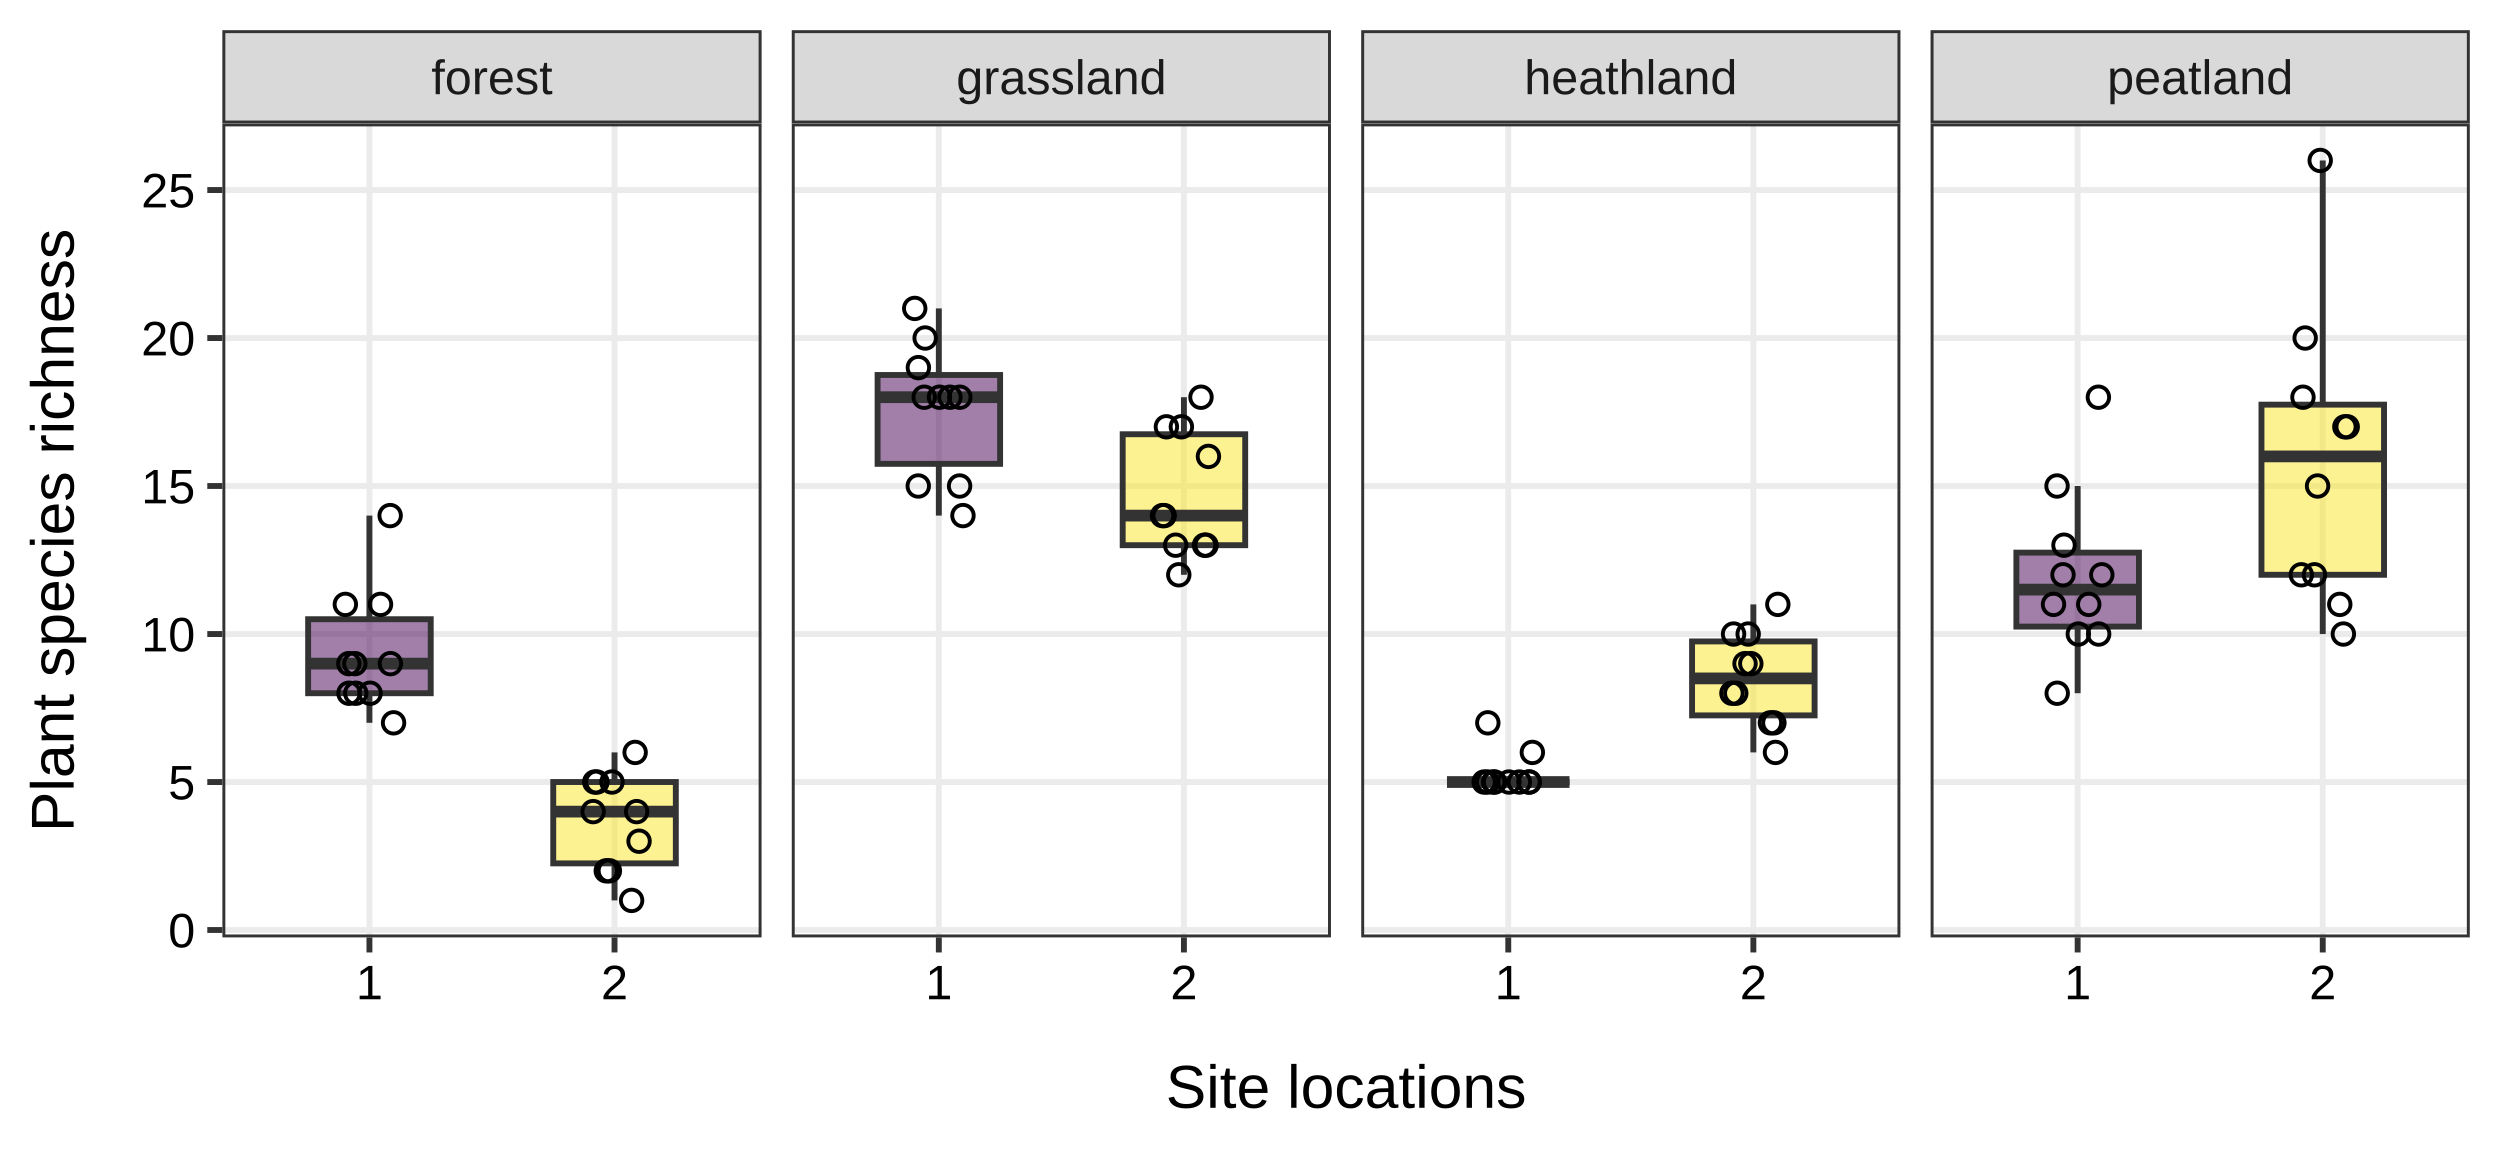
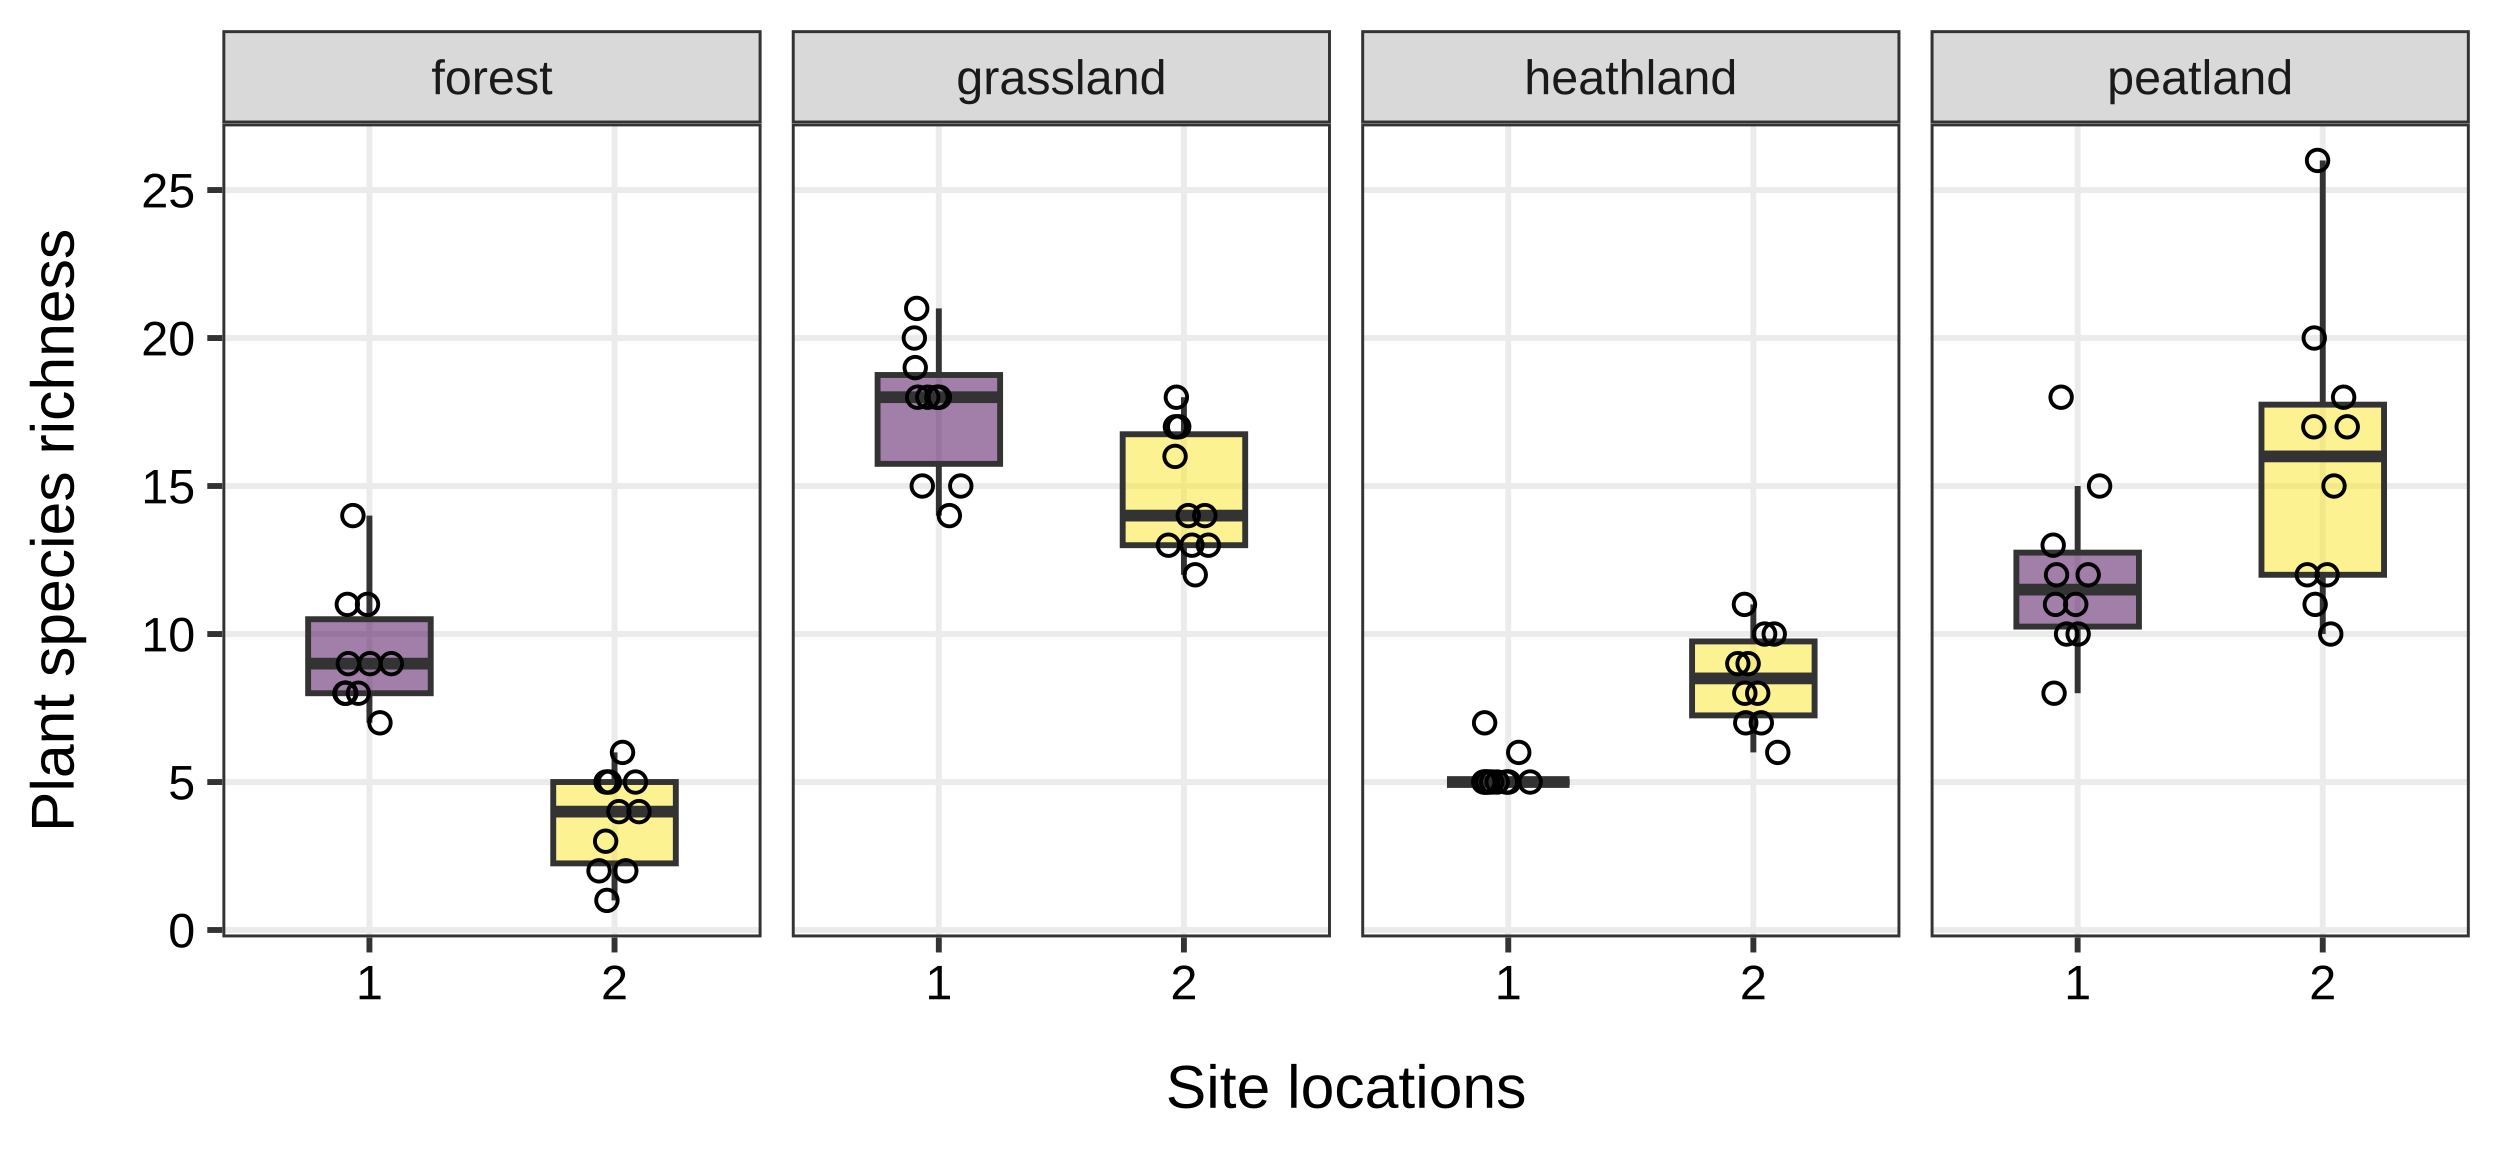
<svg xmlns="http://www.w3.org/2000/svg" width="453.60pt" height="208.80pt" viewBox="0 0 453.60 208.80">
  <g class="svglite">
    <defs>
      <style type="text/css">
    .svglite line, .svglite polyline, .svglite polygon, .svglite path, .svglite rect, .svglite circle {
      fill: none;
      stroke: #000000;
      stroke-linecap: round;
      stroke-linejoin: round;
      stroke-miterlimit: 10.00;
    }
    .svglite text {
      white-space: pre;
    }
    .svglite g.glyphgroup path {
      fill: inherit;
      stroke: none;
    }
  </style>
    </defs>
    <rect width="100%" height="100%" style="stroke: none; fill: #FFFFFF;" />
    <defs>
      <clipPath id="cpMC4wMHw0NTMuNjB8MC4wMHwyMDguODA=">
        <rect x="0.00" y="0.00" width="453.60" height="208.80" />
      </clipPath>
    </defs>
    <g clip-path="url(#cpMC4wMHw0NTMuNjB8MC4wMHwyMDguODA=)">
      <rect x="0.00" y="0.00" width="453.60" height="208.80" style="stroke-width: 1.07; stroke: #FFFFFF; fill: #FFFFFF;" />
    </g>
    <defs>
      <clipPath id="cpNDAuMzV8MTM4LjE4fDIyLjQwfDE3MC4wOA==">
        <rect x="40.35" y="22.40" width="97.83" height="147.68" />
      </clipPath>
    </defs>
    <g clip-path="url(#cpNDAuMzV8MTM4LjE4fDIyLjQwfDE3MC4wOA==)">
      <rect x="40.35" y="22.40" width="97.83" height="147.68" style="stroke-width: 1.07; stroke: none; fill: #FFFFFF;" />
      <polyline points="40.35,168.74 138.18,168.74 " style="stroke-width: 1.07; stroke: #EBEBEB; stroke-linecap: butt;" />
      <polyline points="40.35,141.89 138.18,141.89 " style="stroke-width: 1.07; stroke: #EBEBEB; stroke-linecap: butt;" />
      <polyline points="40.35,115.04 138.18,115.04 " style="stroke-width: 1.07; stroke: #EBEBEB; stroke-linecap: butt;" />
      <polyline points="40.35,88.18 138.18,88.18 " style="stroke-width: 1.07; stroke: #EBEBEB; stroke-linecap: butt;" />
      <polyline points="40.35,61.33 138.18,61.33 " style="stroke-width: 1.07; stroke: #EBEBEB; stroke-linecap: butt;" />
      <polyline points="40.35,34.48 138.18,34.48 " style="stroke-width: 1.07; stroke: #EBEBEB; stroke-linecap: butt;" />
      <polyline points="67.03,170.08 67.03,22.40 " style="stroke-width: 1.07; stroke: #EBEBEB; stroke-linecap: butt;" />
      <polyline points="111.50,170.08 111.50,22.40 " style="stroke-width: 1.07; stroke: #EBEBEB; stroke-linecap: butt;" />
      <line x1="67.03" y1="112.35" x2="67.03" y2="93.55" style="stroke-width: 1.07; stroke: #333333; stroke-linecap: butt;" />
      <line x1="67.03" y1="125.78" x2="67.03" y2="131.15" style="stroke-width: 1.07; stroke: #333333; stroke-linecap: butt;" />
      <polygon points="55.91,112.35 55.91,125.78 78.15,125.78 78.15,112.35 55.91,112.35 " style="stroke-width: 1.07; stroke: #333333; stroke-linecap: butt; stroke-linejoin: miter; fill: #440154; fill-opacity: 0.50;" />
      <line x1="55.91" y1="120.41" x2="78.15" y2="120.41" style="stroke-width: 2.13; stroke: #333333; stroke-linecap: butt; stroke-linejoin: miter;" />
      <line x1="111.50" y1="141.89" x2="111.50" y2="136.52" style="stroke-width: 1.07; stroke: #333333; stroke-linecap: butt;" />
      <line x1="111.50" y1="156.65" x2="111.50" y2="163.37" style="stroke-width: 1.07; stroke: #333333; stroke-linecap: butt;" />
      <polygon points="100.38,141.89 100.38,156.65 122.62,156.65 122.62,141.89 100.38,141.89 " style="stroke-width: 1.07; stroke: #333333; stroke-linecap: butt; stroke-linejoin: miter; fill: #FDE725; fill-opacity: 0.50;" />
      <line x1="100.38" y1="147.26" x2="122.62" y2="147.26" style="stroke-width: 2.13; stroke: #333333; stroke-linecap: butt; stroke-linejoin: miter;" />
-       <circle cx="69.04" cy="109.66" r="1.95" style="stroke-width: 0.71;" />
-       <circle cx="70.84" cy="120.41" r="1.95" style="stroke-width: 0.71;" />
-       <circle cx="62.66" cy="109.66" r="1.95" style="stroke-width: 0.71;" />
-       <circle cx="70.79" cy="93.55" r="1.95" style="stroke-width: 0.71;" />
-       <circle cx="63.29" cy="120.41" r="1.95" style="stroke-width: 0.71;" />
-       <circle cx="63.32" cy="125.78" r="1.95" style="stroke-width: 0.71;" />
-       <circle cx="64.55" cy="125.78" r="1.95" style="stroke-width: 0.71;" />
-       <circle cx="64.38" cy="120.41" r="1.95" style="stroke-width: 0.71;" />
-       <circle cx="71.41" cy="131.15" r="1.95" style="stroke-width: 0.71;" />
-       <circle cx="67.15" cy="125.78" r="1.95" style="stroke-width: 0.71;" />
-       <circle cx="111.04" cy="141.89" r="1.95" style="stroke-width: 0.71;" />
-       <circle cx="107.92" cy="141.89" r="1.95" style="stroke-width: 0.71;" />
-       <circle cx="107.62" cy="147.26" r="1.95" style="stroke-width: 0.71;" />
-       <circle cx="108.31" cy="141.89" r="1.95" style="stroke-width: 0.71;" />
-       <circle cx="114.60" cy="163.37" r="1.95" style="stroke-width: 0.71;" />
-       <circle cx="115.95" cy="152.63" r="1.95" style="stroke-width: 0.71;" />
-       <circle cx="110.57" cy="158.00" r="1.95" style="stroke-width: 0.71;" />
-       <circle cx="110.00" cy="158.00" r="1.95" style="stroke-width: 0.71;" />
-       <circle cx="115.24" cy="136.52" r="1.95" style="stroke-width: 0.71;" />
-       <circle cx="115.51" cy="147.26" r="1.95" style="stroke-width: 0.71;" />
+       <circle cx="66.68" cy="109.66" r="1.95" style="stroke-width: 0.71;" />
+       <circle cx="67.13" cy="120.41" r="1.95" style="stroke-width: 0.71;" />
+       <circle cx="63.02" cy="109.66" r="1.95" style="stroke-width: 0.71;" />
+       <circle cx="64.03" cy="93.55" r="1.95" style="stroke-width: 0.71;" />
+       <circle cx="71.01" cy="120.41" r="1.95" style="stroke-width: 0.71;" />
+       <circle cx="62.75" cy="125.78" r="1.95" style="stroke-width: 0.71;" />
+       <circle cx="62.59" cy="125.78" r="1.95" style="stroke-width: 0.71;" />
+       <circle cx="63.20" cy="120.41" r="1.95" style="stroke-width: 0.71;" />
+       <circle cx="68.94" cy="131.15" r="1.95" style="stroke-width: 0.71;" />
+       <circle cx="65.03" cy="125.78" r="1.95" style="stroke-width: 0.71;" />
+       <circle cx="110.56" cy="141.89" r="1.95" style="stroke-width: 0.71;" />
+       <circle cx="115.30" cy="141.89" r="1.95" style="stroke-width: 0.71;" />
+       <circle cx="112.29" cy="147.26" r="1.95" style="stroke-width: 0.71;" />
+       <circle cx="109.96" cy="141.89" r="1.95" style="stroke-width: 0.71;" />
+       <circle cx="110.12" cy="163.37" r="1.95" style="stroke-width: 0.71;" />
+       <circle cx="109.89" cy="152.63" r="1.95" style="stroke-width: 0.71;" />
+       <circle cx="113.54" cy="158.00" r="1.95" style="stroke-width: 0.71;" />
+       <circle cx="108.69" cy="158.00" r="1.95" style="stroke-width: 0.71;" />
+       <circle cx="112.95" cy="136.52" r="1.95" style="stroke-width: 0.71;" />
+       <circle cx="115.94" cy="147.26" r="1.95" style="stroke-width: 0.71;" />
      <rect x="40.35" y="22.40" width="97.83" height="147.68" style="stroke-width: 1.07; stroke: #333333;" />
    </g>
    <g clip-path="url(#cpMC4wMHw0NTMuNjB8MC4wMHwyMDguODA=)">
</g>
    <defs>
      <clipPath id="cpMTQzLjY2fDI0MS41MHwyMi40MHwxNzAuMDg=">
        <rect x="143.66" y="22.40" width="97.83" height="147.68" />
      </clipPath>
    </defs>
    <g clip-path="url(#cpMTQzLjY2fDI0MS41MHwyMi40MHwxNzAuMDg=)">
      <rect x="143.66" y="22.40" width="97.83" height="147.68" style="stroke-width: 1.07; stroke: none; fill: #FFFFFF;" />
      <polyline points="143.66,168.74 241.50,168.74 " style="stroke-width: 1.07; stroke: #EBEBEB; stroke-linecap: butt;" />
      <polyline points="143.66,141.89 241.50,141.89 " style="stroke-width: 1.07; stroke: #EBEBEB; stroke-linecap: butt;" />
      <polyline points="143.66,115.04 241.50,115.04 " style="stroke-width: 1.07; stroke: #EBEBEB; stroke-linecap: butt;" />
      <polyline points="143.66,88.18 241.50,88.18 " style="stroke-width: 1.07; stroke: #EBEBEB; stroke-linecap: butt;" />
      <polyline points="143.66,61.33 241.50,61.33 " style="stroke-width: 1.07; stroke: #EBEBEB; stroke-linecap: butt;" />
      <polyline points="143.66,34.48 241.50,34.48 " style="stroke-width: 1.07; stroke: #EBEBEB; stroke-linecap: butt;" />
      <polyline points="170.34,170.08 170.34,22.40 " style="stroke-width: 1.07; stroke: #EBEBEB; stroke-linecap: butt;" />
      <polyline points="214.81,170.08 214.81,22.40 " style="stroke-width: 1.07; stroke: #EBEBEB; stroke-linecap: butt;" />
      <line x1="170.34" y1="68.04" x2="170.34" y2="55.96" style="stroke-width: 1.07; stroke: #333333; stroke-linecap: butt;" />
      <line x1="170.34" y1="84.16" x2="170.34" y2="93.55" style="stroke-width: 1.07; stroke: #333333; stroke-linecap: butt;" />
      <polygon points="159.23,68.04 159.23,84.16 181.46,84.16 181.46,68.04 159.23,68.04 " style="stroke-width: 1.07; stroke: #333333; stroke-linecap: butt; stroke-linejoin: miter; fill: #440154; fill-opacity: 0.50;" />
      <line x1="159.23" y1="72.07" x2="181.46" y2="72.07" style="stroke-width: 2.13; stroke: #333333; stroke-linecap: butt; stroke-linejoin: miter;" />
      <line x1="214.81" y1="78.79" x2="214.81" y2="72.07" style="stroke-width: 1.07; stroke: #333333; stroke-linecap: butt;" />
      <line x1="214.81" y1="98.92" x2="214.81" y2="104.29" style="stroke-width: 1.07; stroke: #333333; stroke-linecap: butt;" />
      <polygon points="203.70,78.79 203.70,98.92 225.93,98.92 225.93,78.79 203.70,78.79 " style="stroke-width: 1.07; stroke: #333333; stroke-linecap: butt; stroke-linejoin: miter; fill: #FDE725; fill-opacity: 0.50;" />
      <line x1="203.70" y1="93.55" x2="225.93" y2="93.55" style="stroke-width: 2.13; stroke: #333333; stroke-linecap: butt; stroke-linejoin: miter;" />
-       <circle cx="172.36" cy="72.07" r="1.95" style="stroke-width: 0.71;" />
-       <circle cx="174.15" cy="72.07" r="1.95" style="stroke-width: 0.71;" />
-       <circle cx="165.97" cy="55.96" r="1.95" style="stroke-width: 0.71;" />
-       <circle cx="174.11" cy="88.18" r="1.95" style="stroke-width: 0.71;" />
-       <circle cx="166.61" cy="88.18" r="1.95" style="stroke-width: 0.71;" />
-       <circle cx="166.63" cy="66.70" r="1.95" style="stroke-width: 0.71;" />
-       <circle cx="167.86" cy="61.33" r="1.95" style="stroke-width: 0.71;" />
-       <circle cx="167.69" cy="72.07" r="1.95" style="stroke-width: 0.71;" />
-       <circle cx="174.72" cy="93.55" r="1.95" style="stroke-width: 0.71;" />
-       <circle cx="170.46" cy="72.07" r="1.95" style="stroke-width: 0.71;" />
-       <circle cx="214.35" cy="77.44" r="1.95" style="stroke-width: 0.71;" />
-       <circle cx="211.23" cy="93.55" r="1.95" style="stroke-width: 0.71;" />
-       <circle cx="210.93" cy="93.55" r="1.95" style="stroke-width: 0.71;" />
-       <circle cx="211.63" cy="77.44" r="1.95" style="stroke-width: 0.71;" />
-       <circle cx="217.91" cy="72.07" r="1.95" style="stroke-width: 0.71;" />
-       <circle cx="219.26" cy="82.81" r="1.95" style="stroke-width: 0.71;" />
-       <circle cx="213.88" cy="104.29" r="1.95" style="stroke-width: 0.71;" />
-       <circle cx="213.31" cy="98.92" r="1.95" style="stroke-width: 0.71;" />
-       <circle cx="218.55" cy="98.92" r="1.95" style="stroke-width: 0.71;" />
-       <circle cx="218.83" cy="98.92" r="1.95" style="stroke-width: 0.71;" />
+       <circle cx="169.99" cy="72.07" r="1.95" style="stroke-width: 0.71;" />
+       <circle cx="170.44" cy="72.07" r="1.95" style="stroke-width: 0.71;" />
+       <circle cx="166.33" cy="55.96" r="1.95" style="stroke-width: 0.71;" />
+       <circle cx="167.34" cy="88.18" r="1.95" style="stroke-width: 0.71;" />
+       <circle cx="174.32" cy="88.18" r="1.95" style="stroke-width: 0.71;" />
+       <circle cx="166.06" cy="66.70" r="1.95" style="stroke-width: 0.71;" />
+       <circle cx="165.90" cy="61.33" r="1.95" style="stroke-width: 0.71;" />
+       <circle cx="166.51" cy="72.07" r="1.95" style="stroke-width: 0.71;" />
+       <circle cx="172.25" cy="93.55" r="1.95" style="stroke-width: 0.71;" />
+       <circle cx="168.34" cy="72.07" r="1.95" style="stroke-width: 0.71;" />
+       <circle cx="213.87" cy="77.44" r="1.95" style="stroke-width: 0.71;" />
+       <circle cx="218.61" cy="93.55" r="1.95" style="stroke-width: 0.71;" />
+       <circle cx="215.60" cy="93.55" r="1.95" style="stroke-width: 0.71;" />
+       <circle cx="213.27" cy="77.44" r="1.95" style="stroke-width: 0.71;" />
+       <circle cx="213.44" cy="72.07" r="1.95" style="stroke-width: 0.71;" />
+       <circle cx="213.20" cy="82.81" r="1.95" style="stroke-width: 0.71;" />
+       <circle cx="216.86" cy="104.29" r="1.95" style="stroke-width: 0.71;" />
+       <circle cx="212.00" cy="98.92" r="1.95" style="stroke-width: 0.71;" />
+       <circle cx="216.26" cy="98.92" r="1.95" style="stroke-width: 0.71;" />
+       <circle cx="219.25" cy="98.92" r="1.95" style="stroke-width: 0.71;" />
      <rect x="143.66" y="22.40" width="97.83" height="147.68" style="stroke-width: 1.07; stroke: #333333;" />
    </g>
    <g clip-path="url(#cpMC4wMHw0NTMuNjB8MC4wMHwyMDguODA=)">
</g>
    <defs>
      <clipPath id="cpMjQ2Ljk4fDM0NC44MXwyMi40MHwxNzAuMDg=">
        <rect x="246.98" y="22.40" width="97.83" height="147.68" />
      </clipPath>
    </defs>
    <g clip-path="url(#cpMjQ2Ljk4fDM0NC44MXwyMi40MHwxNzAuMDg=)">
      <rect x="246.98" y="22.40" width="97.83" height="147.68" style="stroke-width: 1.07; stroke: none; fill: #FFFFFF;" />
      <polyline points="246.98,168.74 344.81,168.74 " style="stroke-width: 1.07; stroke: #EBEBEB; stroke-linecap: butt;" />
      <polyline points="246.98,141.89 344.81,141.89 " style="stroke-width: 1.07; stroke: #EBEBEB; stroke-linecap: butt;" />
      <polyline points="246.98,115.04 344.81,115.04 " style="stroke-width: 1.07; stroke: #EBEBEB; stroke-linecap: butt;" />
      <polyline points="246.98,88.18 344.81,88.18 " style="stroke-width: 1.07; stroke: #EBEBEB; stroke-linecap: butt;" />
      <polyline points="246.98,61.33 344.81,61.33 " style="stroke-width: 1.07; stroke: #EBEBEB; stroke-linecap: butt;" />
      <polyline points="246.98,34.48 344.81,34.48 " style="stroke-width: 1.07; stroke: #EBEBEB; stroke-linecap: butt;" />
      <polyline points="273.66,170.08 273.66,22.40 " style="stroke-width: 1.07; stroke: #EBEBEB; stroke-linecap: butt;" />
      <polyline points="318.13,170.08 318.13,22.40 " style="stroke-width: 1.07; stroke: #EBEBEB; stroke-linecap: butt;" />
      <line x1="273.66" y1="141.89" x2="273.66" y2="141.89" style="stroke-width: 1.07; stroke: #333333; stroke-linecap: butt;" />
      <line x1="273.66" y1="141.89" x2="273.66" y2="141.89" style="stroke-width: 1.07; stroke: #333333; stroke-linecap: butt;" />
      <polygon points="262.54,141.89 262.54,141.89 284.77,141.89 284.77,141.89 262.54,141.89 " style="stroke-width: 1.07; stroke: #333333; stroke-linecap: butt; stroke-linejoin: miter; fill: #440154; fill-opacity: 0.50;" />
      <line x1="262.54" y1="141.89" x2="284.77" y2="141.89" style="stroke-width: 2.13; stroke: #333333; stroke-linecap: butt; stroke-linejoin: miter;" />
      <line x1="318.13" y1="116.38" x2="318.13" y2="109.66" style="stroke-width: 1.07; stroke: #333333; stroke-linecap: butt;" />
      <line x1="318.13" y1="129.80" x2="318.13" y2="136.52" style="stroke-width: 1.07; stroke: #333333; stroke-linecap: butt;" />
      <polygon points="307.01,116.38 307.01,129.80 329.24,129.80 329.24,116.38 307.01,116.38 " style="stroke-width: 1.07; stroke: #333333; stroke-linecap: butt; stroke-linejoin: miter; fill: #FDE725; fill-opacity: 0.50;" />
      <line x1="307.01" y1="123.09" x2="329.24" y2="123.09" style="stroke-width: 2.13; stroke: #333333; stroke-linecap: butt; stroke-linejoin: miter;" />
-       <circle cx="275.67" cy="141.89" r="1.95" style="stroke-width: 0.71;" />
-       <circle cx="277.47" cy="141.89" r="1.95" style="stroke-width: 0.71;" />
-       <circle cx="269.28" cy="141.89" r="1.95" style="stroke-width: 0.71;" />
-       <circle cx="277.42" cy="141.89" r="1.95" style="stroke-width: 0.71;" />
-       <circle cx="269.92" cy="141.89" r="1.95" style="stroke-width: 0.71;" />
-       <circle cx="269.95" cy="131.15" r="1.95" style="stroke-width: 0.71;" />
-       <circle cx="271.18" cy="141.89" r="1.95" style="stroke-width: 0.71;" />
-       <circle cx="271.00" cy="141.89" r="1.95" style="stroke-width: 0.71;" />
-       <circle cx="278.03" cy="136.52" r="1.95" style="stroke-width: 0.71;" />
-       <circle cx="273.78" cy="141.89" r="1.95" style="stroke-width: 0.71;" />
-       <circle cx="317.67" cy="120.41" r="1.95" style="stroke-width: 0.71;" />
-       <circle cx="314.54" cy="115.04" r="1.95" style="stroke-width: 0.71;" />
-       <circle cx="314.24" cy="125.78" r="1.95" style="stroke-width: 0.71;" />
-       <circle cx="314.94" cy="125.78" r="1.95" style="stroke-width: 0.71;" />
-       <circle cx="321.22" cy="131.15" r="1.95" style="stroke-width: 0.71;" />
-       <circle cx="322.57" cy="109.66" r="1.95" style="stroke-width: 0.71;" />
-       <circle cx="317.19" cy="115.04" r="1.95" style="stroke-width: 0.71;" />
-       <circle cx="316.62" cy="120.41" r="1.95" style="stroke-width: 0.71;" />
-       <circle cx="321.86" cy="131.15" r="1.95" style="stroke-width: 0.71;" />
-       <circle cx="322.14" cy="136.52" r="1.95" style="stroke-width: 0.71;" />
+       <circle cx="273.30" cy="141.89" r="1.95" style="stroke-width: 0.71;" />
+       <circle cx="273.75" cy="141.89" r="1.95" style="stroke-width: 0.71;" />
+       <circle cx="269.64" cy="141.89" r="1.95" style="stroke-width: 0.71;" />
+       <circle cx="270.66" cy="141.89" r="1.95" style="stroke-width: 0.71;" />
+       <circle cx="277.63" cy="141.89" r="1.95" style="stroke-width: 0.71;" />
+       <circle cx="269.37" cy="131.15" r="1.95" style="stroke-width: 0.71;" />
+       <circle cx="269.21" cy="141.89" r="1.95" style="stroke-width: 0.71;" />
+       <circle cx="269.83" cy="141.89" r="1.95" style="stroke-width: 0.71;" />
+       <circle cx="275.56" cy="136.52" r="1.95" style="stroke-width: 0.71;" />
+       <circle cx="271.65" cy="141.89" r="1.95" style="stroke-width: 0.71;" />
+       <circle cx="317.18" cy="120.41" r="1.95" style="stroke-width: 0.71;" />
+       <circle cx="321.92" cy="115.04" r="1.95" style="stroke-width: 0.71;" />
+       <circle cx="318.92" cy="125.78" r="1.95" style="stroke-width: 0.71;" />
+       <circle cx="316.58" cy="125.78" r="1.95" style="stroke-width: 0.71;" />
+       <circle cx="316.75" cy="131.15" r="1.95" style="stroke-width: 0.71;" />
+       <circle cx="316.51" cy="109.66" r="1.95" style="stroke-width: 0.71;" />
+       <circle cx="320.17" cy="115.04" r="1.95" style="stroke-width: 0.71;" />
+       <circle cx="315.31" cy="120.41" r="1.95" style="stroke-width: 0.71;" />
+       <circle cx="319.57" cy="131.15" r="1.95" style="stroke-width: 0.71;" />
+       <circle cx="322.56" cy="136.52" r="1.95" style="stroke-width: 0.71;" />
      <rect x="246.98" y="22.40" width="97.83" height="147.68" style="stroke-width: 1.07; stroke: #333333;" />
    </g>
    <g clip-path="url(#cpMC4wMHw0NTMuNjB8MC4wMHwyMDguODA=)">
</g>
    <defs>
      <clipPath id="cpMzUwLjI5fDQ0OC4xMnwyMi40MHwxNzAuMDg=">
        <rect x="350.29" y="22.40" width="97.83" height="147.68" />
      </clipPath>
    </defs>
    <g clip-path="url(#cpMzUwLjI5fDQ0OC4xMnwyMi40MHwxNzAuMDg=)">
      <rect x="350.29" y="22.40" width="97.83" height="147.68" style="stroke-width: 1.07; stroke: none; fill: #FFFFFF;" />
      <polyline points="350.29,168.74 448.12,168.74 " style="stroke-width: 1.07; stroke: #EBEBEB; stroke-linecap: butt;" />
      <polyline points="350.29,141.89 448.12,141.89 " style="stroke-width: 1.07; stroke: #EBEBEB; stroke-linecap: butt;" />
      <polyline points="350.29,115.04 448.12,115.04 " style="stroke-width: 1.07; stroke: #EBEBEB; stroke-linecap: butt;" />
      <polyline points="350.29,88.18 448.12,88.18 " style="stroke-width: 1.07; stroke: #EBEBEB; stroke-linecap: butt;" />
      <polyline points="350.29,61.33 448.12,61.33 " style="stroke-width: 1.07; stroke: #EBEBEB; stroke-linecap: butt;" />
      <polyline points="350.29,34.48 448.12,34.48 " style="stroke-width: 1.07; stroke: #EBEBEB; stroke-linecap: butt;" />
      <polyline points="376.97,170.08 376.97,22.40 " style="stroke-width: 1.07; stroke: #EBEBEB; stroke-linecap: butt;" />
      <polyline points="421.44,170.08 421.44,22.40 " style="stroke-width: 1.07; stroke: #EBEBEB; stroke-linecap: butt;" />
      <line x1="376.97" y1="100.27" x2="376.97" y2="88.18" style="stroke-width: 1.07; stroke: #333333; stroke-linecap: butt;" />
      <line x1="376.97" y1="113.69" x2="376.97" y2="125.78" style="stroke-width: 1.07; stroke: #333333; stroke-linecap: butt;" />
      <polygon points="365.85,100.27 365.85,113.69 388.09,113.69 388.09,100.27 365.85,100.27 " style="stroke-width: 1.07; stroke: #333333; stroke-linecap: butt; stroke-linejoin: miter; fill: #440154; fill-opacity: 0.50;" />
      <line x1="365.85" y1="106.98" x2="388.09" y2="106.98" style="stroke-width: 2.13; stroke: #333333; stroke-linecap: butt; stroke-linejoin: miter;" />
      <line x1="421.44" y1="73.42" x2="421.44" y2="29.11" style="stroke-width: 1.07; stroke: #333333; stroke-linecap: butt;" />
      <line x1="421.44" y1="104.29" x2="421.44" y2="115.04" style="stroke-width: 1.07; stroke: #333333; stroke-linecap: butt;" />
      <polygon points="410.32,73.42 410.32,104.29 432.56,104.29 432.56,73.42 410.32,73.42 " style="stroke-width: 1.07; stroke: #333333; stroke-linecap: butt; stroke-linejoin: miter; fill: #FDE725; fill-opacity: 0.50;" />
      <line x1="410.32" y1="82.81" x2="432.56" y2="82.81" style="stroke-width: 2.13; stroke: #333333; stroke-linecap: butt; stroke-linejoin: miter;" />
-       <circle cx="378.98" cy="109.66" r="1.95" style="stroke-width: 0.71;" />
-       <circle cx="380.78" cy="115.04" r="1.95" style="stroke-width: 0.71;" />
-       <circle cx="372.59" cy="109.66" r="1.95" style="stroke-width: 0.71;" />
-       <circle cx="380.73" cy="72.07" r="1.95" style="stroke-width: 0.71;" />
-       <circle cx="373.23" cy="88.18" r="1.95" style="stroke-width: 0.71;" />
-       <circle cx="373.26" cy="125.78" r="1.95" style="stroke-width: 0.71;" />
-       <circle cx="374.49" cy="98.92" r="1.95" style="stroke-width: 0.71;" />
-       <circle cx="374.31" cy="104.29" r="1.95" style="stroke-width: 0.71;" />
-       <circle cx="381.35" cy="104.29" r="1.95" style="stroke-width: 0.71;" />
-       <circle cx="377.09" cy="115.04" r="1.95" style="stroke-width: 0.71;" />
-       <circle cx="420.98" cy="29.11" r="1.95" style="stroke-width: 0.71;" />
-       <circle cx="417.85" cy="72.07" r="1.95" style="stroke-width: 0.71;" />
-       <circle cx="417.55" cy="104.29" r="1.95" style="stroke-width: 0.71;" />
-       <circle cx="418.25" cy="61.33" r="1.95" style="stroke-width: 0.71;" />
-       <circle cx="424.53" cy="109.66" r="1.95" style="stroke-width: 0.71;" />
+       <circle cx="376.62" cy="109.66" r="1.95" style="stroke-width: 0.71;" />
+       <circle cx="377.06" cy="115.04" r="1.95" style="stroke-width: 0.71;" />
+       <circle cx="372.95" cy="109.66" r="1.95" style="stroke-width: 0.71;" />
+       <circle cx="373.97" cy="72.07" r="1.95" style="stroke-width: 0.71;" />
+       <circle cx="380.95" cy="88.18" r="1.95" style="stroke-width: 0.71;" />
+       <circle cx="372.69" cy="125.78" r="1.95" style="stroke-width: 0.71;" />
+       <circle cx="372.53" cy="98.92" r="1.95" style="stroke-width: 0.71;" />
+       <circle cx="373.14" cy="104.29" r="1.95" style="stroke-width: 0.71;" />
+       <circle cx="378.88" cy="104.29" r="1.95" style="stroke-width: 0.71;" />
+       <circle cx="374.96" cy="115.04" r="1.95" style="stroke-width: 0.71;" />
+       <circle cx="420.50" cy="29.11" r="1.95" style="stroke-width: 0.71;" />
+       <circle cx="425.23" cy="72.07" r="1.95" style="stroke-width: 0.71;" />
+       <circle cx="422.23" cy="104.29" r="1.95" style="stroke-width: 0.71;" />
+       <circle cx="419.90" cy="61.33" r="1.95" style="stroke-width: 0.71;" />
+       <circle cx="420.06" cy="109.66" r="1.95" style="stroke-width: 0.71;" />
+       <circle cx="419.82" cy="77.44" r="1.95" style="stroke-width: 0.71;" />
+       <circle cx="423.48" cy="88.18" r="1.95" style="stroke-width: 0.71;" />
+       <circle cx="418.63" cy="104.29" r="1.95" style="stroke-width: 0.71;" />
+       <circle cx="422.89" cy="115.04" r="1.95" style="stroke-width: 0.71;" />
      <circle cx="425.88" cy="77.44" r="1.95" style="stroke-width: 0.71;" />
-       <circle cx="420.50" cy="88.18" r="1.95" style="stroke-width: 0.71;" />
-       <circle cx="419.94" cy="104.29" r="1.95" style="stroke-width: 0.71;" />
-       <circle cx="425.18" cy="115.04" r="1.95" style="stroke-width: 0.71;" />
-       <circle cx="425.45" cy="77.44" r="1.95" style="stroke-width: 0.71;" />
      <rect x="350.29" y="22.40" width="97.83" height="147.68" style="stroke-width: 1.07; stroke: #333333;" />
    </g>
    <g clip-path="url(#cpMC4wMHw0NTMuNjB8MC4wMHwyMDguODA=)">
</g>
    <defs>
      <clipPath id="cpNDAuMzV8MTM4LjE4fDUuNDh8MjIuNDA=">
        <rect x="40.35" y="5.48" width="97.83" height="16.92" />
      </clipPath>
    </defs>
    <g clip-path="url(#cpNDAuMzV8MTM4LjE4fDUuNDh8MjIuNDA=)">
      <rect x="40.35" y="5.48" width="97.83" height="16.92" style="stroke-width: 1.07; stroke: #333333; fill: #D9D9D9;" />
      <text x="89.27" y="17.09" text-anchor="middle" style="font-size: 8.80px;fill: #1A1A1A; font-family: &quot;Arial&quot;;" textLength="21.98px" lengthAdjust="spacingAndGlyphs">forest</text>
    </g>
    <g clip-path="url(#cpMC4wMHw0NTMuNjB8MC4wMHwyMDguODA=)">
</g>
    <defs>
      <clipPath id="cpMTQzLjY2fDI0MS41MHw1LjQ4fDIyLjQw">
        <rect x="143.66" y="5.48" width="97.83" height="16.92" />
      </clipPath>
    </defs>
    <g clip-path="url(#cpMTQzLjY2fDI0MS41MHw1LjQ4fDIyLjQw)">
      <rect x="143.66" y="5.48" width="97.83" height="16.92" style="stroke-width: 1.07; stroke: #333333; fill: #D9D9D9;" />
      <text x="192.58" y="17.09" text-anchor="middle" style="font-size: 8.80px;fill: #1A1A1A; font-family: &quot;Arial&quot;;" textLength="38.14px" lengthAdjust="spacingAndGlyphs">grassland</text>
    </g>
    <g clip-path="url(#cpMC4wMHw0NTMuNjB8MC4wMHwyMDguODA=)">
</g>
    <defs>
      <clipPath id="cpMjQ2Ljk4fDM0NC44MXw1LjQ4fDIyLjQw">
        <rect x="246.98" y="5.48" width="97.83" height="16.92" />
      </clipPath>
    </defs>
    <g clip-path="url(#cpMjQ2Ljk4fDM0NC44MXw1LjQ4fDIyLjQw)">
      <rect x="246.98" y="5.48" width="97.83" height="16.92" style="stroke-width: 1.07; stroke: #333333; fill: #D9D9D9;" />
      <text x="295.89" y="17.09" text-anchor="middle" style="font-size: 8.80px;fill: #1A1A1A; font-family: &quot;Arial&quot;;" textLength="38.62px" lengthAdjust="spacingAndGlyphs">heathland</text>
    </g>
    <g clip-path="url(#cpMC4wMHw0NTMuNjB8MC4wMHwyMDguODA=)">
</g>
    <defs>
      <clipPath id="cpMzUwLjI5fDQ0OC4xMnw1LjQ4fDIyLjQw">
        <rect x="350.29" y="5.48" width="97.83" height="16.92" />
      </clipPath>
    </defs>
    <g clip-path="url(#cpMzUwLjI5fDQ0OC4xMnw1LjQ4fDIyLjQw)">
      <rect x="350.29" y="5.48" width="97.83" height="16.92" style="stroke-width: 1.07; stroke: #333333; fill: #D9D9D9;" />
      <text x="399.20" y="17.09" text-anchor="middle" style="font-size: 8.80px;fill: #1A1A1A; font-family: &quot;Arial&quot;;" textLength="33.73px" lengthAdjust="spacingAndGlyphs">peatland</text>
    </g>
    <g clip-path="url(#cpMC4wMHw0NTMuNjB8MC4wMHwyMDguODA=)">
      <polyline points="67.03,172.82 67.03,170.08 " style="stroke-width: 1.07; stroke: #333333; stroke-linecap: butt;" />
      <polyline points="111.50,172.82 111.50,170.08 " style="stroke-width: 1.07; stroke: #333333; stroke-linecap: butt;" />
      <text x="67.03" y="181.31" text-anchor="middle" style="font-size: 8.80px; font-family: &quot;Arial&quot;;" textLength="4.89px" lengthAdjust="spacingAndGlyphs">1</text>
      <text x="111.50" y="181.31" text-anchor="middle" style="font-size: 8.80px; font-family: &quot;Arial&quot;;" textLength="4.89px" lengthAdjust="spacingAndGlyphs">2</text>
      <polyline points="170.34,172.82 170.34,170.08 " style="stroke-width: 1.07; stroke: #333333; stroke-linecap: butt;" />
      <polyline points="214.81,172.82 214.81,170.08 " style="stroke-width: 1.07; stroke: #333333; stroke-linecap: butt;" />
      <text x="170.34" y="181.31" text-anchor="middle" style="font-size: 8.80px; font-family: &quot;Arial&quot;;" textLength="4.89px" lengthAdjust="spacingAndGlyphs">1</text>
      <text x="214.81" y="181.31" text-anchor="middle" style="font-size: 8.80px; font-family: &quot;Arial&quot;;" textLength="4.89px" lengthAdjust="spacingAndGlyphs">2</text>
      <polyline points="273.66,172.82 273.66,170.08 " style="stroke-width: 1.07; stroke: #333333; stroke-linecap: butt;" />
      <polyline points="318.13,172.82 318.13,170.08 " style="stroke-width: 1.07; stroke: #333333; stroke-linecap: butt;" />
      <text x="273.66" y="181.31" text-anchor="middle" style="font-size: 8.80px; font-family: &quot;Arial&quot;;" textLength="4.89px" lengthAdjust="spacingAndGlyphs">1</text>
      <text x="318.13" y="181.31" text-anchor="middle" style="font-size: 8.80px; font-family: &quot;Arial&quot;;" textLength="4.89px" lengthAdjust="spacingAndGlyphs">2</text>
      <polyline points="376.97,172.82 376.97,170.08 " style="stroke-width: 1.07; stroke: #333333; stroke-linecap: butt;" />
      <polyline points="421.44,172.82 421.44,170.08 " style="stroke-width: 1.07; stroke: #333333; stroke-linecap: butt;" />
      <text x="376.97" y="181.31" text-anchor="middle" style="font-size: 8.80px; font-family: &quot;Arial&quot;;" textLength="4.89px" lengthAdjust="spacingAndGlyphs">1</text>
      <text x="421.44" y="181.31" text-anchor="middle" style="font-size: 8.80px; font-family: &quot;Arial&quot;;" textLength="4.89px" lengthAdjust="spacingAndGlyphs">2</text>
      <text x="35.42" y="171.89" text-anchor="end" style="font-size: 8.80px; font-family: &quot;Arial&quot;;" textLength="4.89px" lengthAdjust="spacingAndGlyphs">0</text>
      <text x="35.42" y="145.04" text-anchor="end" style="font-size: 8.80px; font-family: &quot;Arial&quot;;" textLength="4.89px" lengthAdjust="spacingAndGlyphs">5</text>
      <text x="35.42" y="118.19" text-anchor="end" style="font-size: 8.80px; font-family: &quot;Arial&quot;;" textLength="9.78px" lengthAdjust="spacingAndGlyphs">10</text>
      <text x="35.42" y="91.33" text-anchor="end" style="font-size: 8.80px; font-family: &quot;Arial&quot;;" textLength="9.78px" lengthAdjust="spacingAndGlyphs">15</text>
      <text x="35.42" y="64.48" text-anchor="end" style="font-size: 8.80px; font-family: &quot;Arial&quot;;" textLength="9.78px" lengthAdjust="spacingAndGlyphs">20</text>
      <text x="35.42" y="37.63" text-anchor="end" style="font-size: 8.80px; font-family: &quot;Arial&quot;;" textLength="9.78px" lengthAdjust="spacingAndGlyphs">25</text>
      <polyline points="37.61,168.74 40.35,168.74 " style="stroke-width: 1.07; stroke: #333333; stroke-linecap: butt;" />
      <polyline points="37.61,141.89 40.35,141.89 " style="stroke-width: 1.07; stroke: #333333; stroke-linecap: butt;" />
      <polyline points="37.61,115.04 40.35,115.04 " style="stroke-width: 1.07; stroke: #333333; stroke-linecap: butt;" />
      <polyline points="37.61,88.18 40.35,88.18 " style="stroke-width: 1.07; stroke: #333333; stroke-linecap: butt;" />
      <polyline points="37.61,61.33 40.35,61.33 " style="stroke-width: 1.07; stroke: #333333; stroke-linecap: butt;" />
      <polyline points="37.61,34.48 40.35,34.48 " style="stroke-width: 1.07; stroke: #333333; stroke-linecap: butt;" />
      <text x="244.24" y="201.00" text-anchor="middle" style="font-size: 11.00px; font-family: &quot;Arial&quot;;" textLength="65.47px" lengthAdjust="spacingAndGlyphs">Site locations</text>
      <text transform="translate(13.36,96.24) rotate(-90)" text-anchor="middle" style="font-size: 11.00px; font-family: &quot;Arial&quot;;" textLength="109.50px" lengthAdjust="spacingAndGlyphs">Plant species richness</text>
    </g>
  </g>
</svg>
